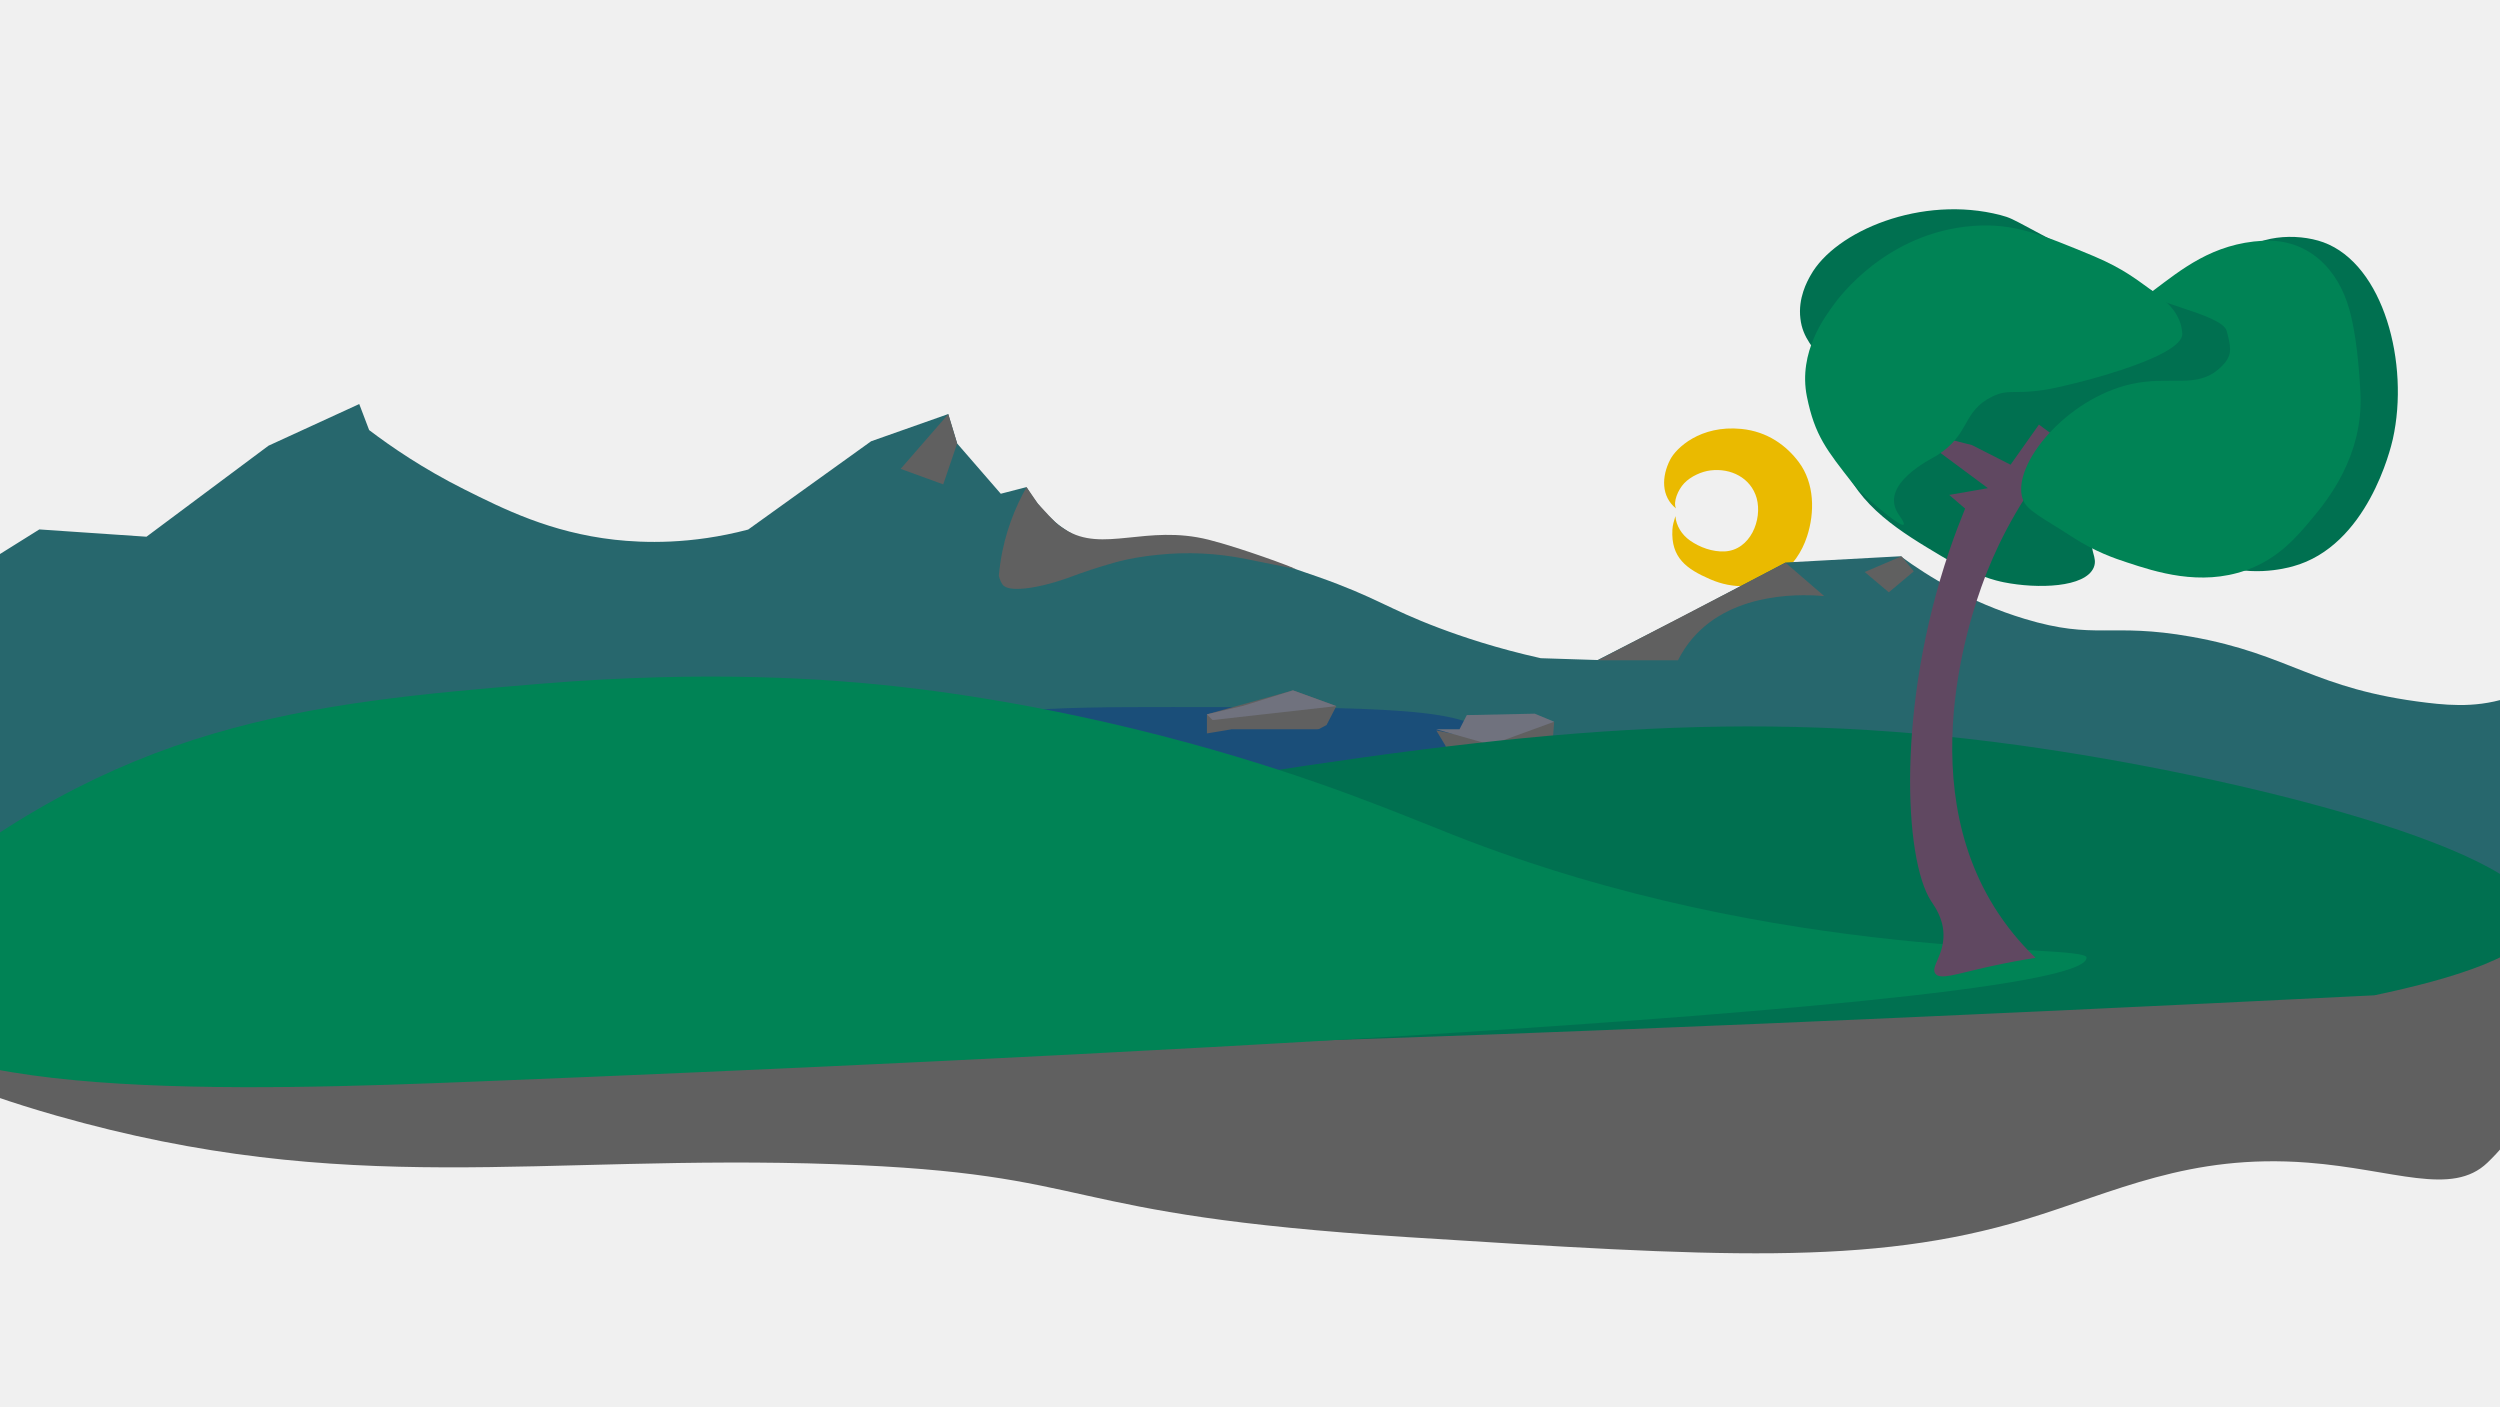
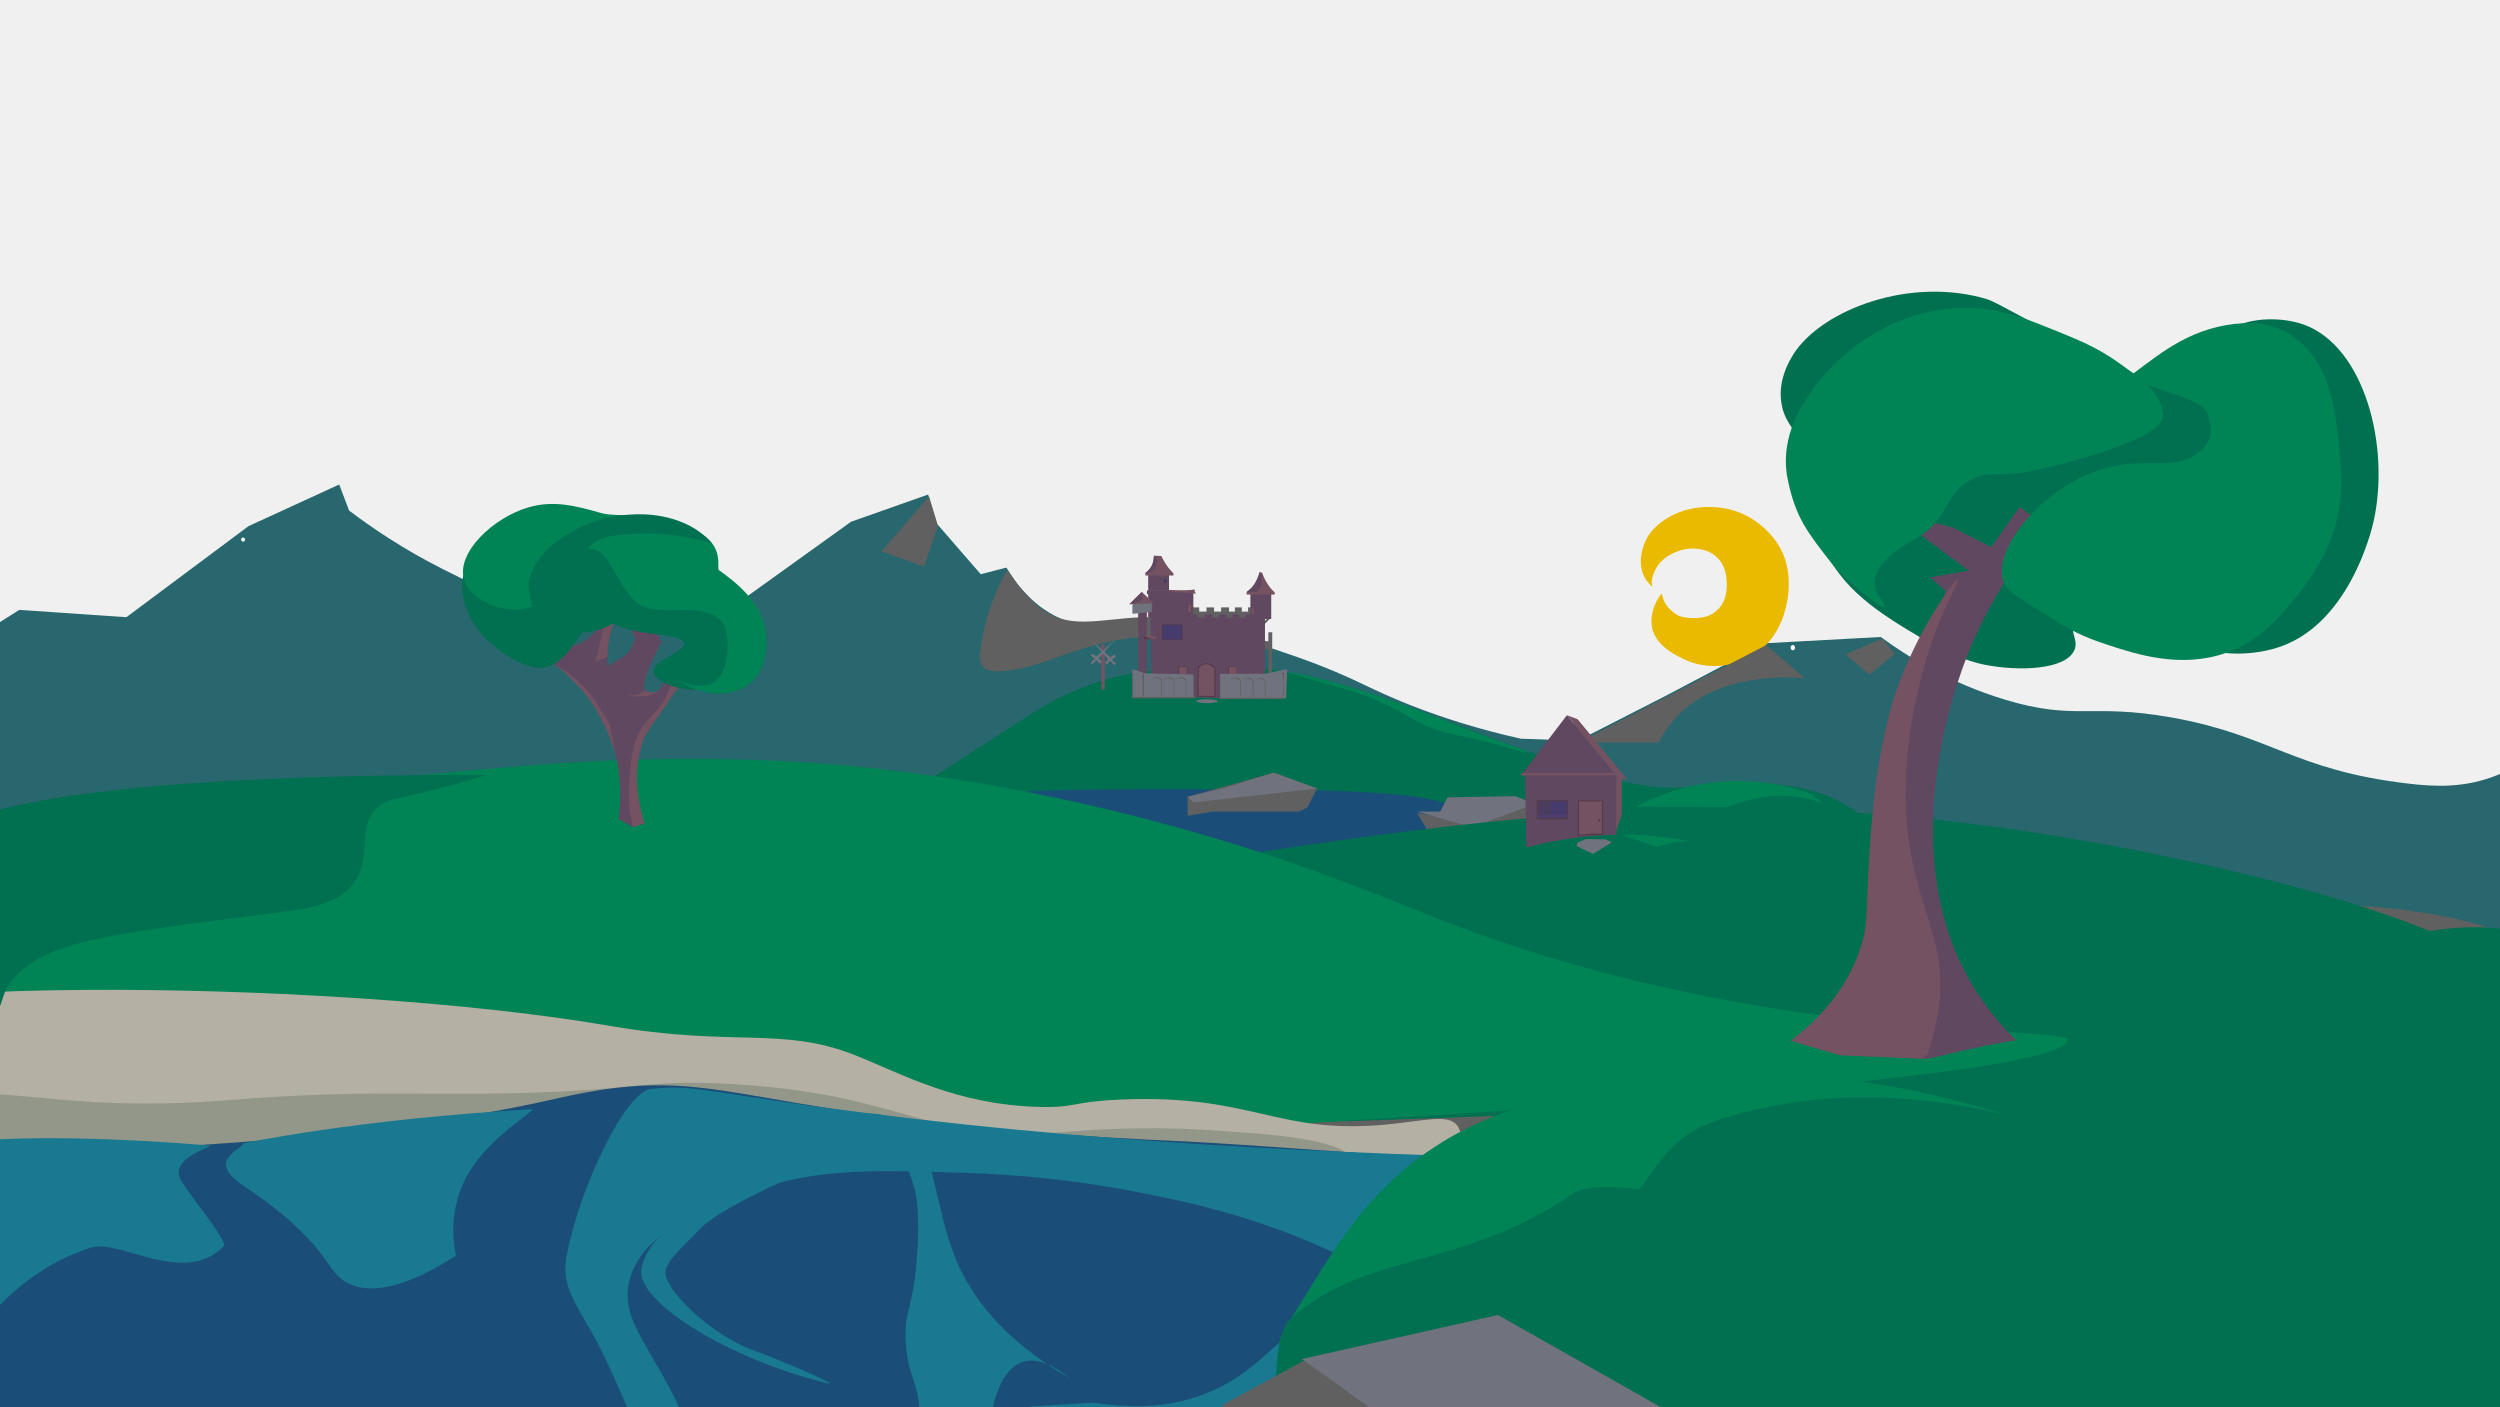
<svg xmlns="http://www.w3.org/2000/svg" version="1.2" baseProfile="tiny" id="Layer_1" x="0px" y="0px" viewBox="0 0 1920 1080" xml:space="preserve">
-   <path fill="#606060" d="M-104.7,774.7c-0.1,9.5,5.8,41.5,148,82.1c225.2,64.2,369.5,29.3,598.3,37.3c207,7.3,162.7,38.5,439.1,56  c237.1,15,355.6,22.6,475.2-13.7c68.5-20.8,125.1-50.5,216.4-43.5c66.2,5.1,110.6,26.4,138.1,0c33.8-32.4,87.3-115.7,84.6-124.4  c0,0,18.6-57-17.4-91.2c-101-95.9-530.3-18.8-668,6.6c-377.3,69.6-329.5,78.7-445.3,87.1c-221,16.1-371.5,27-553.6-28.6  c-77.9-23.8-194.8-69.9-323.4-29.9C-26.8,716.9-104.4,741.1-104.7,774.7z" />
-   <path fill="#1A4E79" d="M921.8,549.6l51.3,8.3l76.7-0.3l-48,25.1c0,0-73.3-13.3-80,0C915.1,596,921.8,549.6,921.8,549.6z" />
-   <path fill="#EABA00" d="M1313.5,361.3c-6.5,0.8-14.9,4.4-20.1,9.9c-4.6,4.9-8.7,14.3-6.2,19.3c-11.5-9.2-11.2-24.5-4.5-37.5  c4.5-8.8,23-26.7,54.6-23.6c20.3,2,34.7,12.9,44.1,25.4c12.3,16.4,12.4,38.9,6.4,57.2c-3.9,11.9-11.2,23-21.9,30  c-15.4,10.2-35,10.5-52.4,2.9c-18.3-7.9-30.3-16.6-29.1-38.1c0.2-3.6,1.1-6.4,2.3-10.4c0.6,7.3,4.8,14.2,11.2,18.7  c7.5,5.3,17.3,8.8,26.5,8.4c19.8-0.9,29.3-24.3,24.7-41C1344.6,366.9,1329.2,359.3,1313.5,361.3z" />
-   <ellipse transform="matrix(0.865 -0.5017 0.5017 0.865 -148.9631 148.489)" fill="#FFFFFF" cx="201.5" cy="351.1" rx="1.5" ry="1.6" />
-   <ellipse fill="#FFFFFF" cx="1391.7" cy="434.1" rx="1.7" ry="2" />
-   <ellipse fill="#FFFFFF" cx="-18.4" cy="555" rx="1.7" ry="2" />
-   <path fill="#27676D" d="M1183.3,505.5c-34.1-7.6-60.6-16.6-78.1-23.2c-40.3-15.2-47.8-23.4-93.6-39.5c-27.7-9.7-46.4-16.2-73-18.9  c-14.6-1.5-17.1-0.4-49.8-2.6c-46.6-3.1-54.9-6.2-60.1-8.6c-9.6-4.4-26-14.3-40.4-38.6l-19.7,5.1l-33.5-38.6l-6.9-22.6L669,338.9  l-94.4,67.8c-44,11.6-80.2,10.3-102.7,7.8c-49.4-5.6-85.2-23.6-115.4-38.7c-31.7-15.9-56.1-32.7-73-45.5l-7.6-20l-69.7,32  l-93.7,69.9l-82.3-5.6l-43.8,27.4l-3.1,236l1351.9-33.3l467,55.8l222.7-8.8l21.1-152.6l-55.8-45.3c-8.7,12.9-26.4,34.8-55.8,47  c-25.9,10.8-49.6,9.4-70.4,6.9c-87.4-10.4-104.6-37.1-181.1-50.7c-62.6-11.1-73.3,2.8-127.9-13.7c-42.3-12.8-74.3-32.7-95.3-48.1  l-88.4,4.8l-78.5,41.3l-65.8,33.6L1183.3,505.5z" />
-   <path fill="#007050" d="M1390.5,211.5c18.9-34.1,85.5-62,145.9-46.3c14.1,3.7,8.5,4.7,110,55c21,10.4,44.9,22,57.6,12.2  c10.2-7.8,3.8-22,14-34.9c13.5-17,45.7-18.9,66.4-11.4c46.3,17,66.2,93.2,53.3,151.1c-1.6,7.1-19.5,82.2-76.9,97.8  c-4.7,1.3-35.8,9.7-64.6-4.4c-18-8.8-20.5-19.2-40.2-24.5c-18.3-4.9-42.1-2.9-48,8.7c-4,7.7,3.3,13,0,21c-6.5,15.5-43,16.6-69,11.4  c-5-1-22.3-4.8-48-20.1c-30.5-18.2-64.1-38.1-76.9-74.2c-11.1-31.6,4.3-45.5-13.1-73.4c-7.5-12-16.6-19.5-18.3-34.9  C1380.8,228.9,1387.9,216.1,1390.5,211.5z" />
-   <polygon fill="#606060" points="691.7,360.1 728.3,318 735.1,340.6 724.4,372 " />
-   <path fill="#606060" d="M788.4,374.1c-8.7,15.4-16.7,34.9-20.1,58c-0.5,3.4-0.9,6.8-1.2,10c0,0,0.7,3.8,2.9,6.9  c4.1,5.8,24.7,3.8,50.3-5.2c11-4.2,23-8.2,35.9-11.8c11-3.1,22.1-4.8,32.9-5.9c22.6-2.4,45.5-1.3,67.8,3.2L995,437  c-2-1.4-41.9-16.2-66.8-22.5c-47.8-12-81.4,10.5-110.1-7.8c-6.6-4.2-6.6-4.2-21-19.9L788.4,374.1z" />
-   <path fill="#606060" d="M1227.1,507.1h61.6c3.4-6.7,7.2-12.3,11.1-16.8c32.1-37.6,88.8-33.6,101.2-32.5l-29.7-25.6L1227.1,507.1z" />
-   <polygon fill="#606060" points="1469.8,438.8 1450.6,454.9 1432.1,439.3 1460.4,427.2 " />
-   <path fill="#606060" d="M1461.5,432.2" />
-   <path fill="#1A4E79" d="M728.7,568.8c-2.6,24.4,62.1,67.3,120.1,85.6c146.9,46.5,296.1-50.3,292.9-85.6  c-2.3-25.8-86.3-25.8-241.2-25.8C805.6,543,731.4,543.5,728.7,568.8z" />
-   <polygon fill="#606060" points="926.9,548.6 993,530.2 1026.3,542.3 1018.8,556.8 996.3,568.9 926.9,567.2 " />
-   <polygon fill="#606060" points="1193.6,554.3 1190.9,590.1 1164.9,601.2 1129.5,594.3 1110.3,583 1110.3,573 1103.1,561   1140.1,568.3 " />
-   <polygon fill="#70727E" points="1145,572 1193.6,554.3 1178.7,548.1 1126.5,549.2 1120.9,560.1 1103.1,560.1 " />
-   <polygon fill="#70727E" points="1026.3,542.3 1011.8,537 993,530.2 954.7,542.1 926.9,548.6 931.3,553 " />
-   <polygon fill="#1A4E79" points="1028.1,560.1 945.8,560.1 918.8,564.6 956.6,583.2 1031,583.2 " />
-   <path fill="#007050" d="M112.6,775.8c3.5,37.3,334.4,57.2,1710.9-11.4c58.6-12.3,124.4-31.4,125.8-58.5  c2.6-51.8-230.3-110.3-399.1-133.6c-211.4-29.2-383.1-11.4-636.7,29.7C547.2,661.3,108.5,732.3,112.6,775.8z" />
-   <path fill="#008355" d="M-81.1,700.1c171.7-145.8,315.2-160,496.7-175c130.4-10.8,223.7-3,262,0.9c27.7,2.8,118.1,12.7,234.9,44.5  c99,27,164,55.2,203.5,70.7c254.6,100.3,486.5,82.6,486.5,94.3c-0.3,45.5-1086.7,89.1-1236.3,95.1c-174.2,7-447.1,16.2-469.8-65.9  C-109.5,742.9-101,717.1-81.1,700.1z" />
-   <path fill="#604861" d="M1486.4,747.8c3.7,4.9,15.6,0.3,40.2-5.2c15.6-3.5,28.4-5.7,36.7-7c-7.1-6.8-18.1-18.3-28.8-34.5  c-69.4-104.9-16.2-242.7-7.9-263.3c9.4-23.3,26.8-59,59.4-96.9l-20.1-14.8l-21.8,30.8l-29.7-15.1l-31.4-7.9l6.1,13.1l37.6,27.9  l-29.7,5.2l12.2,10.5c-3.9,9.6-8.1,20.5-12.2,32.6c-40.5,119.2-34.7,236.8-14,268.7c2.4,3.7,9.2,12.6,9.6,25.3  C1493.1,733.8,1482.4,742.6,1486.4,747.8z" />
-   <path fill="#008355" d="M1738,184.9c34.4-1.8,57.6,21.4,66.3,52.8c3.3,11.8,6.7,30.4,8.5,63.5c2.7,49.2-26.1,83.7-36.6,96.4  c-12,14.4-26.2,31.5-51.4,40.4c-35.1,12.4-69.3,1.2-91.4-6.1c-8.9-2.9-24.6-8.2-42-19.6c-22.6-14.7-35.1-20.2-38-29.1  c-8.7-26.1,33.3-76.9,83.2-88.2c30.3-6.8,50.2,4,68.1-12.2c9.9-9,9.2-14.5,5.4-28.6c-3.6-13.6-67.2-22.9-56.8-30.7  C1675.1,207.2,1699.3,186.9,1738,184.9z" />
-   <path fill="#008355" d="M1487.2,350c-3.7,2.3-45.4,22.3-28.7,45.6c16.6,23.3-27.9-14.6-35.5-24.2c-20.1-25.8-29.2-36.7-35.3-66.8  c-6.9-34.4,14.2-61.8,21-71.1c3.1-4.3,39.9-55,106.8-60c31.1-2.3,52.2,6.5,92.2,23.1c23.4,9.8,34.1,18.8,45.6,27  c11.5,8.2,21.8,17.7,22.7,32.5c1.1,19.2-91.2,41.2-105.7,43.3c-24.4,3.7-27.5-0.9-40.1,5.1C1506.6,315.9,1513.5,333.7,1487.2,350z" />
+   <path fill="#27676D" d="M1167.9,567.3c-34.1-7.6-60.6-16.6-78.1-23.2c-40.3-15.2-47.8-23.4-93.6-39.5c-27.7-9.7-46.4-16.2-73-18.9  c-14.6-1.5-17.1-0.4-49.8-2.6c-46.6-3.1-54.9-6.2-60.1-8.6c-9.6-4.4-26-14.3-40.4-38.6l-19.7,5.1l-33.5-38.6l-6.9-22.6l-59.2,20.9  l-94.4,67.8c-44,11.6-80.2,10.3-102.7,7.8c-49.4-5.6-85.2-23.6-115.4-38.7c-31.7-15.9-56.1-32.7-73-45.5l-7.6-20l-69.7,32  l-93.7,69.9l-82.3-5.6L-28.9,496L-32,732l1351.9-33.3l467,55.8l222.7-8.8l21.1-152.6l-55.8-45.3c-8.7,12.9-26.4,34.8-55.8,47  c-25.9,10.8-49.6,9.4-70.4,6.9c-87.4-10.4-104.6-37.1-181.1-50.7c-62.6-11.1-73.3,2.8-127.9-13.7c-42.3-12.8-74.3-32.7-95.3-48.1  l-88.4,4.8l-78.5,41.3l-65.8,33.6L1167.9,567.3z" />
+   <path fill="#007050" d="M686.4,616.3c59.5,3.5,116.7,36.9,146.4,48.2c33.2,12.7,170-41.5,188.9-20.2c33.2,37.5,11.6,44,24.8,74.9  c49.9,116.6,429.1,113.4,481.4,7.1c8.6-17.5,10.4-49.9-4.8-66.7c-17.8-19.7-48-6.2-93-33.4c-8.6-5.2-13.3-9.2-24.5-14  c-17.5-7.4-34-9.6-54.8-10.3c-32.7-1-41.6,2.9-63.6,3.1c-31.9,0.4-60.5-9.5-117.8-29.4c-27.9-9.7-26.8-10.6-60.5-22.8  c-48.4-17.6-74.8-27.1-103.2-33.4c-48.2-10.6-89.1-8.7-129.4-3.1c-29,4-56.8,14.4-81.5,30.2L686.4,616.3z" />
+   <polygon fill="#606060" points="914.8,466.5 921,466.5 921,469.7 926.6,469.7 926.6,466.5 932.4,466.5 932.4,469.7 937.8,469.7   937.8,466.5 943.9,466.5 943.9,469.7 948.4,469.7 948.4,466.5 953.7,466.5 953.7,469.7 958.5,469.7 958.5,466.5 963.9,466.5   963.5,477.9 910.3,478.3 910.3,467 " />
+   <rect x="881.8" y="440.9" fill="#604861" width="16" height="14.4" />
+   <rect x="881.8" y="453.8" fill="#604861" width="34.7" height="21.1" />
+   <polygon fill="#606060" points="969.6,478.7 970.7,479.9 975.9,474.6 974.8,473.5 " />
+   <path fill="#606060" d="M-119.5,838c-0.1,9.5,5.8,41.5,148,82.1c225.2,64.2,369.5,29.3,598.3,37.3c207,7.3,162.7,38.5,439.1,56  c237.1,15,355.6,22.6,475.2-13.7c68.5-20.8,125.1-50.5,216.4-43.5c66.2,5.1,110.6,26.4,138.1,0c33.8-32.4,87.3-115.7,84.6-124.4  c0,0,18.6-57-17.4-91.2c-101-95.9-530.3-18.8-668,6.6c-377.3,69.6-329.5,78.7-445.3,87.1c-221,16.1-371.5,27-553.6-28.6  c-77.9-23.8-194.8-69.9-323.4-29.9C-41.6,780.2-119.1,804.3-119.5,838z" />
+   <path fill="#1A4E79" d="M907,612.8l51.3,8.3l76.7-0.3l-48,25.1c0,0-73.3-13.3-80,0C900.3,659.2,907,612.8,907,612.8z" />
+   <path fill="#EABA00" d="M1295.6,421.6c-6.5,0.8-14.9,4.4-20.1,9.9c-4.6,4.9-8.7,14.3-6.2,19.3c-11.5-9.2-11.2-24.5-4.5-37.5  c4.5-8.8,23-26.7,54.6-23.6c20.3,2,34.7,12.9,44.1,25.4c12.3,16.4,12.4,38.9,6.4,57.2c-3.9,11.9-11.2,23-21.9,30  c-15.4,10.2-37.2,12.4-54.3,4.2c-11.4-5.5-19.3-10.7-23.5-20c-5.2-11.4,1.5-26.2,6.1-30.6c1.5,7.8,4.8,11.8,11.6,16.3  c3.7,2.5,17.8,4.2,26.1-0.2c11.4-6.1,13.4-18.2,11.6-30.2C1323.2,427.5,1311.3,419.6,1295.6,421.6z" />
+   <ellipse transform="matrix(0.865 -0.5017 0.5017 0.865 -182.6964 149.6093)" fill="#FFFFFF" cx="186.7" cy="414.4" rx="1.5" ry="1.6" />
+   <ellipse fill="#FFFFFF" cx="1376.9" cy="497.4" rx="1.7" ry="2" />
+   <ellipse fill="#FFFFFF" cx="-33.1" cy="618.3" rx="1.7" ry="2" />
+   <path fill="#007050" d="M1375.7,274.8c18.9-34.1,85.5-62,145.9-46.3c14.1,3.7,8.5,4.7,110,55c21,10.4,44.9,22,57.6,12.2  c10.2-7.8,3.8-22,14-34.9c13.5-17,45.7-18.9,66.4-11.4c46.3,17,66.2,93.2,53.3,151.1c-1.6,7.1-19.5,82.2-76.9,97.8  c-4.7,1.3-35.8,9.7-64.6-4.4c-18-8.8-20.5-19.2-40.2-24.5c-18.3-4.9-42.1-2.9-48,8.7c-4,7.7,3.3,13,0,21c-6.5,15.5-43,16.6-69,11.4  c-5-1-22.3-4.8-48-20.1c-30.5-18.2-64.1-38.1-76.9-74.2c-11.1-31.6,4.3-45.5-13.1-73.4c-7.5-12-16.6-19.5-18.3-34.9  C1366,292.2,1373.1,279.4,1375.7,274.8z" />
+   <polygon fill="#606060" points="676.9,423.4 713.5,381.3 720.3,403.9 709.6,435.2 " />
+   <path fill="#606060" d="M773.6,437.4c-8.7,15.4-16.7,34.9-20.1,58c-0.5,3.4-0.9,6.8-1.2,10c0,0,0.7,3.8,2.9,6.9  c4.1,5.8,24.7,3.8,50.3-5.2c11-4.2,23-8.2,35.9-11.8c11-3.1,22.1-4.8,32.9-5.9c22.6-2.4,45.5-1.3,67.8,3.2l38.1,7.6  c-2-1.4-41.9-16.2-66.8-22.5c-47.8-12-81.4,10.5-110.1-7.8c-6.6-4.2-6.6-4.2-21-19.9L773.6,437.4z" />
+   <path fill="#606060" d="M1212.3,570.3h61.6c3.4-6.7,7.2-12.3,11.1-16.8c32.1-37.6,88.8-33.6,101.2-32.5l-29.7-25.6L1212.3,570.3z" />
+   <polygon fill="#606060" points="1455.1,502.1 1435.8,518.2 1417.3,502.5 1445.6,490.4 " />
+   <path fill="#606060" d="M1446.7,495.4" />
+   <path fill="#1A4E79" d="M713.9,632c-2.6,24.4,62.1,67.3,120.1,85.6c146.9,46.5,296.1-50.3,292.9-85.6  c-2.3-25.8-86.3-25.8-241.2-25.8C790.8,606.3,716.6,606.8,713.9,632z" />
+   <polygon fill="#606060" points="912.1,611.9 978.3,593.4 1011.5,605.6 1004.1,620 981.5,632.2 912.1,630.5 " />
+   <polygon fill="#606060" points="1178.8,617.5 1176.1,653.4 1150.2,664.5 1114.7,657.5 1095.5,646.2 1095.5,636.2 1088.3,624.3   1125.4,631.5 " />
+   <polygon fill="#70727E" points="1130.2,635.3 1178.8,617.5 1163.9,611.4 1111.7,612.4 1106.1,623.3 1088.3,623.3 " />
+   <polygon fill="#1A4E79" points="1013.3,623.3 931,623.3 904,627.9 941.8,646.5 1016.2,646.5 " />
+   <path fill="#007050" d="M97.8,839c3.5,37.3,334.4,57.2,1710.9-11.4c58.6-12.3,124.4-31.4,125.8-58.5  c2.6-51.8-230.3-110.3-399.1-133.6c-211.4-29.2-383.1-11.4-636.7,29.7C532.4,724.5,93.8,795.6,97.8,839z" />
+   <path fill="#008355" d="M-95.8,763.3c171.7-145.8,315.2-160,496.7-175c130.4-10.8,223.7-3,262,0.9c27.7,2.8,118.1,12.7,234.9,44.5  c99,27,164,55.2,203.5,70.7c254.6,100.3,486.5,82.6,486.5,94.3C1587.5,844.4,501.1,888,351.5,894c-174.2,7-447.1,16.2-469.8-65.9  C-124.3,806.1-115.8,780.3-95.8,763.3z" />
+   <path fill="#604861" d="M1471.6,811.1c3.7,4.9,15.6,0.3,40.2-5.2c15.6-3.5,28.4-5.7,36.7-7c-7.1-6.8-18.1-18.3-28.8-34.5  c-69.4-104.9-16.2-242.7-7.9-263.3c9.4-23.3,26.8-59,59.4-96.9l-20.1-14.8l-21.8,30.8l-29.7-15.1l-31.4-7.9l6.1,13.1l37.6,27.9  l-29.7,5.2l12.2,10.5c-3.9,9.6-8.1,20.5-12.2,32.6c-40.5,119.2-34.7,236.8-14,268.7c2.4,3.7,9.2,12.6,9.6,25.3  C1478.3,797.1,1467.7,805.9,1471.6,811.1z" />
+   <path fill="#008355" d="M1723.2,248.2c34.4-1.8,57.6,21.4,66.3,52.8c3.3,11.8,6.7,30.4,8.5,63.5c2.7,49.2-26.1,83.7-36.6,96.4  c-12,14.4-26.2,31.5-51.4,40.4c-35.1,12.4-69.3,1.2-91.4-6.1c-8.9-2.9-24.6-8.2-42-19.6c-22.6-14.7-35.1-20.2-38-29.1  c-8.7-26.1,33.3-76.9,83.2-88.2c30.3-6.8,50.2,4,68.1-12.2c9.9-9,9.2-14.5,5.4-28.6c-3.6-13.6-67.2-22.9-56.8-30.7  C1660.3,270.5,1684.5,250.2,1723.2,248.2z" />
+   <path fill="#008355" d="M1472.4,413.2c-3.7,2.3-45.4,22.3-28.7,45.6c16.6,23.3-27.9-14.6-35.5-24.2c-20.1-25.8-29.2-36.7-35.3-66.8  c-6.9-34.4,14.2-61.8,21-71.1c3.1-4.3,39.9-55,106.8-60c31.1-2.3,52.2,6.5,92.2,23.1c23.4,9.8,34.1,18.8,45.6,27  c11.5,8.2,21.8,17.7,22.7,32.5c1.1,19.2-91.2,41.2-105.7,43.3c-24.4,3.7-27.5-0.9-40.1,5.1C1491.8,379.1,1498.7,397,1472.4,413.2z" />
+   <path fill="#008355" d="M678.7,858.5" />
+   <polygon fill="#70727E" points="1011.5,605.6 997,600.3 978.3,593.4 939.9,605.4 912.1,611.9 916.5,616.3 " />
+   <path fill="#B4B0A3" d="M871.1,995.2c-30.2,0.2-49.6,1.8-65.7,2.8c-60.4,3.6-111.7-2-214.4-8.4c-16.3-1-49.6-3.3-90.7-15.9  c-61.3-18.7-90.9-45.2-118-60.1C281.4,858,196.3,947-2.3,951c-393.6,7.9-171.2-125.1-173.6-151.4c-4.8-52.5,431.1-48.5,643.2-11.9  c96.7,16.7,133.2,0.4,189.4,22.7c36.4,14.4,77.6,38.1,141.8,39.7c29.1,0.7,23.6-4.1,63.5-5.7c100.3-4,118.1,27,201.9,19.3  c30.3-2.8,48.8-8.7,55.6,1.1c10.4,15.2-16.8,52.9-37.4,73.7c-51.7,52.2-121.5,58.5-128.2,59C929.2,999.3,925.8,994.7,871.1,995.2z" />
+   <path fill="#929789" d="M1039.6,892.9c-3.8-18.2-62.6-21.9-111.8-25c-54.7-3.4-94.6,0.3-111,1.5c-109.7,7.9-119-28.7-253.7-36.8  c-78.4-4.7-72.1,7.9-219.8,7.4c-34.7-0.1-65.8-0.9-115.4,1.5c-48.2,2.3-63.4,5.2-101.5,5.9c-51.5,0.9-83.5-3.5-113.2-5.9  c-69.1-5.6-233.2-18.8-264,41.2c-20.1,39.2,22.9,98.1,26.5,102.9c126.6,169.7,498.3,6.9,899.2,22.8c13.3,0.5,113.9,4.7,231.6-36  C964,952.4,1044.3,915.4,1039.6,892.9z" />
+   <path fill="#1A4E79" d="M-499.3,993.3c49-147.5,576.3-69.5,926.1-149.5c137.3-31.4,125.7,17.4,485.2,32.9  c34.6,1.5,334.3,22.2,451,37.2c84.5,10.8,108.2,18,224.4,37.5c200.4,33.7,300.7,50.6,366,46.3c113.3-7.3,136.9-33.9,270.9-33.1  c87.2,0.5,187.7,12.5,190.1,37.5c2,20.9-66.6,28.2-141.5,94.9c-53.5,47.6-78.8,97.4-93,121.4c-79.3,133.3-259.7,207.4-361.9,249.3  c-278.4,114.3-580,52.3-1097.9,57.4c-538.4,5.3-680.5,77-903.8-64C-363.3,1347.8-544.5,1129.4-499.3,993.3z" />
+   <path fill="#187990" d="M698.4,1325.3c2.6-17.3,28.9-22.7,39.4-59.5c7.1-24.9,2-46.8,1-50.9c-10-40.7-39.9-44.6-42.3-77.8  c-1.3-19.1,8.5-18.7,9.6-46.1c1.2-29.2-9.8-32.6-10.6-63.4c-0.6-22.7,5.4-21,8.6-60.5c2.9-35.5-0.8-50.5-1.9-54.7  c-4.7-17.8-13-31.1-19.2-39.4l-23.3-17.3c6.8-0.9,17.8-1.2,28.6,4.1c32,15.8,27.4,64.6,46.6,109.2c10.8,25,33.3,58.7,86.4,89.3  c-18-14.6-29.3-14.4-35.5-12.5c-25.9,7.9-31.3,66.3-25,105.6c9.2,56.8,45.9,93.1,49.9,97c80.2,77.1,194.3,29.5,220.9,83.5  c15.2,30.9-6.6,77.9-34.6,100.8C906.2,1507.5,690.7,1377.7,698.4,1325.3z" />
+   <path fill="#187990" d="M160.6,879.7C4.4,867-74.6,877.8-106.4,894.1c-180.9,92.7-166.2,457.5,2.7,513.7  c127.7,42.5,336.5-68.4,325.7-98c-6.6-18.1-95.1-4.9-190.8-53.8c-22.5-11.5-40.6-20.7-55.9-36.5c-71.4-74.2-14.6-226.1,94-261.2  c22.9-7.4,71.3,30,102.4-1c3.5-3.5-18.6-29.5-31.9-49.4C127.1,888.9,167,880.2,160.6,879.7z" />
+   <path fill="#187990" d="M564,920c55.1-23.3,102.9-21.7,178.6-19.2c36.3,1.2,82.2,5,134.4,15.4c24.1,4.8,56.2,11.2,96,25  c78.6,27.2,89.9,49.1,124.8,51.9c33.7,2.7,82.2-19.7,146-101.8c-185-4.2-376.7-11-574.3-36c-22.3-2.8-44.6-5.6-66.8-8.9  c-70.7-10.4-74.4-12.7-102.5-10.2c-19.8,1.8-55,75.6-65,128.1c-5.5,28.7,11.8,39.5,32.7,85.5c37.6,83.1,64.5,142.6,46.1,180.5  c-31.4,64.7-169.1,14.6-213.2,87.4c-26.2,43.3-9.6,114.1,24,130.6c44,21.6,115.6-50.3,145-79.7c27-27.1,60-60.1,73.9-114.3  c13.5-52.5,2.2-97.8-4.8-124.8c-22.4-86-67.3-108.1-54.7-148.9C493.7,949.8,527.5,935.5,564,920z" />
+   <path fill="#187990" d="M599.5,908c0,0-99.2,19.9-106.9,66.7c-4.2,25.5,69.4,70.4,144.8,88.1c0.4-2.1-48.7-22.3-53.7-23.9  c-36.8-11.6-74.4-49.3-72.6-62.6c1.3-9,14.9-20.2,26.8-32.8C551.6,929.2,599.5,908,599.5,908z" />
+   <path fill="#187990" d="M839.3,1077.3c20.4,2.6,51.9,6.6,86.5-7c45.5-17.8,57.1-50.5,74.6-44.7c21.1,6.9,29.9,62.7,9.9,103.4  c-9.7,19.7-32.4,48.7-55.7,45.7c-21.3-2.7-18.4-29.1-48.7-53.7c-31-25.2-51.6-12-115.3-40.8" />
+   <path fill="#187990" d="M186.6,910.4c9.1,6.1,24.8,16.7,40.3,31.1c27.4,25.5,25.9,36.5,39.8,43.7c13.5,7.1,37.6,8.6,83.5-20.9  c-1.7-7.9-5.8-31.2,6-56.4c16.3-34.9,59.4-56.5,51.5-56c-135,7.8-220.9,26.2-220.9,26.2C186.7,882.7,157.3,890.7,186.6,910.4z" />
+   <path fill="#007050" d="M1162.4,931.1c102.8-138.5,263-31.7,552.4-157.7c79-34.4,146.4-76.9,231.4-55.6c10.2,2.6,83.7,22.2,127,91.9  c45.5,73.2,36,166.6,4.5,225.7c-66.2,124.5-250.1,135.7-443.5,147.5c-121.4,7.4-464.5,28.3-511.6-105.5  C1100.5,1014.5,1153.2,943.5,1162.4,931.1z" />
+   <path fill="#008355" d="M1249.4,1123.6c96.7-36.5,220-73.6,365.8-96.1c160.3-24.7,300.7-24.5,410.5-16.5l112.6,330.9l-61.5,360  h-920.5L1249.4,1123.6z" />
+   <path fill="#008355" d="M983.1,1032.1c-2.2-1.8,5.1-13.8,6.6-16.2c37.7-61.9,61.4-101.6,111.4-134.6c14.8-9.8,53.2-33.3,129.3-47.6  c118.7-22.4,228.1-3.4,310.8,22.7c-103.6-25.4-179-10-221.1,3.6c-59.3,19-43.4,63.5-107.8,82.2c-56.5,16.3-84,25.2-144.4,41.5  C1011.6,998.8,987.6,1035.8,983.1,1032.1z" />
+   <path fill="#007050" d="M980.2,1099.7c0-21.5-3.4-73.5,10.6-86.4c56.9-52.1,132.4-37.9,216.8-96.4c32.2-22.3,212.9,34.9,299.6,32.7  c217-5.4,325.5-8.1,327.8-8.5c70.7-10.7,124.3-25.3,175.4,6.2c33.8,20.8,63.7,60.1,66.2,103.9c3.9,69-60.8,137.9-127.7,162.3  c-135.3,49.5-214.8-106.1-443.9-106.2c-75.6,0-242.9-74.7-403.2-58.5C982.4,1061,980.2,1099.7,980.2,1099.7z" />
+   <polygon fill="#606060" points="938.9,1079 1004.8,1043.1 1133.6,1017.6 1337.7,1115.9 1417.3,1216.8 1405.6,1353.6 1066,1353.6   950.5,1223.3 " />
+   <polygon fill="#70727E" points="999.9,1043.7 1139.3,1143.7 1300.8,1149.5 1417.3,1216.8 1337.7,1115.9 1150.4,1009.9 " />
+   <path fill="#604861" d="M442.7,495.2c2.5-0.9,11-4.2,16.7-13.5c5.5-9.1,4.8-18,4.5-20.6c8.4-2.5,11.2-1.3,12.3,0  c3.4,4.2-6.4,14.2-9,33.5c-0.6,4.2-0.8,14.9-0.8,16.9c2.5-1,4.1-2.5,9.5-5.6c8.4-4.9,8-6.5,12.1-15.5c0,0-5.6-8.7-3.7-18.4l17,2.2  c-2.2,3.6,6.9,18.6,6.9,18.6s-17.3,31.8-12.6,37.1c2,2.2,5.9,2.3,8.4,1.3c5.4-2.2,8.1-11.1,6.4-22.5l11.6-4.4c1,2,2.2,5.2,2.6,9.1  c1.6,16.5-14.3,22.7-25.8,44.2c-13.2,24.7-10,49.9-9,56c1.3,8,3.4,14.4,5.2,18.7l-9,2.9l-10.9-6.1c2-14.7,3.8-44-11.6-74  c-6.9-13.5-23.9-46.8-54.1-48.9l-7.1-15.7v-19.1l12.2,5.1l-2.6,13.9l9.7,8.9L442.7,495.2z" />
+   <path fill="#007050" d="M-75.3,664.4c15.6-26.5,57.2-63.3,367.8-68.7c34.5-0.6,62.8-0.7,81.4-0.6c-7.9,2.5-19.8,6-34.4,9.8  c-36.9,9.7-42.2,8.3-49.4,14.9c-17,15.6-3.8,37.5-18.1,57.9c-11.7,16.7-33,19.8-62.1,23.5C76.3,718.3,34.6,723.2,9.1,753  C-0.2,763.8,3.4,774.3-6,779c-21.9,10.7-69.7-19.7-79-59.1C-91.4,692.5-77.5,668.1-75.3,664.4z" />
+   <polygon fill="#606060" points="1172.3,598.5 1249.4,598.5 1211.4,552.3 " />
+   <polygon fill="#755261" points="1240.3,593.4 1245.5,594.7 1245.5,625.4 1240.3,641 " />
+   <path fill="#604861" d="M1241.3,641c0-15.9,0-31.7,0-47.6h-70.1l1,57.4c11-2.9,23.4-5.5,37.3-7.3C1221,642,1231.6,641.3,1241.3,641z  " />
+   <polygon fill="#604861" points="1168.1,595.5 1241.5,595.5 1203.4,549.3 " />
+   <polygon fill="#755261" points="1203.4,549.3 1211.4,552.3 1249.4,598.5 1241.5,595.5 " />
+   <path fill="#70727E" d="M1223.4,655.8l14.5-8.9l-4.3-2c-0.5-0.2-0.9-0.3-1.4-0.3l-13.8-0.2c-0.3,0-0.6,0.1-0.9,0.2l-5,2.1  c-0.9,0.4-1.5,1.3-1.5,2.3v0.9L1223.4,655.8z" />
+   <rect x="1180.2" y="614.5" fill="#543A47" width="24" height="14.6" />
+   <rect x="1181" y="615.4" fill="#453B6D" width="22.4" height="12.8" />
+   <rect x="1181" y="625.6" fill="#4F3D6D" width="22.4" height="2.6" />
+   <rect x="1181" y="615.4" fill="#4A3D5E" width="10.2" height="10.2" />
+   <path fill="#008355" d="M1272.8,650.5c6.7-2.5,14.3-4.3,22.7-4.5c0.7,0,1.4,0,2.1,0c-6.7-1.3-13.9-2.4-21.5-3.3  c-11.3-1.3-21.9-1.8-31.4-1.8L1272.8,650.5z" />
+   <path fill="#755261" d="M1375.2,799.4c18.3-13.9,41.6-36.3,53.1-69.6c7.1-20.6,4.5-30.2,7.2-71.3c2.2-33.2,5-72.8,17.8-118.6  c0,0,12.6-45,45.1-89.6c1.1-1.6,4.3-6,5-5.6c1.3,0.7-7.6,18.5-8.9,21.2c-8.4,17-39.1,95.2-28.9,177c7.6,61.3,33,83.2,21.7,140.8  c-2.2,11.2-5.1,20.3-7.2,26.2l-4.5,3.2l-62.4-2.6L1375.2,799.4z" />
+   <polygon fill="#755261" points="1167.5,595.5 1241.8,595.5 1240.3,593.7 1168.9,593.7 " />
+   <path fill="#543A47" d="M1211.9,642.2c3.5-0.6,7.6-1,12.1-1c2.2,0,5.2,0.1,7.2,0.2v-26.8h-19.3V642.2z" />
+   <path fill="#755261" d="M1212.7,641.2c3.2-0.5,6.9-0.9,11-1c2,0,4.7,0.1,6.5,0.2v-25h-17.5V641.2z" />
+   <circle fill="#543A47" cx="1228.3" cy="630.1" r="0.9" />
+   <path fill="#755261" d="M494.9,632.3c-4-12.8-6.1-28.5-5.6-35.2c0.4-5.8-0.8-9.4,4-26.6c2.6-9.2,14.6-22.2,22.1-34.9  c3-5,8-10.2,8.2-10.1c0.1,0.1,0.5,1.4-0.1,1.3c-0.8-0.1-4-3.5-5-3.8c-1.5-0.4-5,7.5-6.3,10.4c-5.9,12.6-12,15.1-18.2,24  c-8.1,11.6-9.1,23.6-10.6,40.7c-0.8,9.4-1.1,20.5,2.6,37.2L494.9,632.3z" />
+   <path fill="#755261" d="M463.8,478.2c-0.4,1.1-0.4,2.1-0.4,2.3c0.1,2.1-1.3,9.3-6.4,28.2l9.5-4.5c0-0.8,0-2.4,0.1-4.4  c0.9-14,6.9-26.3,6.9-26.3l0,0c0,0-3.3-0.1-6,1.2C466.9,474.9,464.7,476,463.8,478.2z" />
+   <path fill="#007050" d="M395.2,506.9c26.6,14.3,36.2,1.1,50.9-19.6c10.9-15.3-9-14.5-9-14.5c2.6-1.5,13.8-15.4,19.8-5.9  c16.2,25.6,66.6,16.7,68.3,27c1.2,7.3-23.9,12.9-23.2,21.9c0.7,8.5,24.2,17.7,44.4,12.2c22.7-6.1,41.1-30.7,36.1-45.1  c-2.4-7-16.9-12.4-45.7-23.2c-15.8-5.9-23.6-7.9-34.8-15.5c-7.5-5.1-10.5-8.5-20-17.4c-22.5-21.1-33.7-31.6-42.5-34.8  c-24.4-8.8-51.1,8.7-60.5,14.8c-10.9,7.1-19.5,18.2-23.2,35c-2.1,9.6-0.8,25.3,10.8,41.1C375.7,495.4,390,504.1,395.2,506.9z" />
+   <path fill="#008355" d="M446.6,422.4c-19.9,5.4-15.8,35.7-39.3,43.8c-19,6.6-46-4.9-50.9-21.2c-6.1-20.4,22.3-47.5,49.6-55.4  c19.6-5.7,36.9-0.9,56,4.5c13.3,3.7,40.2-2.7,73.4,14.1c21.6,10.9,14.7,28.1,16.7,29.6c12.2,8.9,33.3,24.3,36.1,48.9  c0.4,3.2,2.8,25.5-12.2,38c-13.9,11.6-37.8,10.8-57.3-3.9c0.9,0.6,14.3,9.8,28.3,3.9c12.7-5.4,15.7-39,6.4-48.3  c-16.7-16.7-52.2,1.3-67.6-16.6C467.5,438.7,467.5,416.7,446.6,422.4z" />
+   <path fill="#007050" d="M448.3,426.9c2.7-5.9,7.4-13.5,23.7-15.6c0.1,0,0.3,0,0.4-0.1c23.3-3.1,47-1.4,69.7,4.7l4.6,1.3  c-0.9-1-2.2-2.4-3.8-4c-24.2-23-69.4-23.4-101.5-6c-7.9,4.3-31.3,17-35.4,40.3c-0.4,2.2,2.3,27.4,11.4,34.1  c11.8,8.8,55.2,5.2,58.6-9.7C478.7,460.5,444.3,435.7,448.3,426.9z" />
+   <path fill="#755261" d="M482.7,533.3c3.6,1.9,9.1,0.2,12.8-3.3c0.5,0.5,1.5,1.2,2.6,1.6c2.5,0.4,3.7,0.2,4.6-0.1l3-1.3l-1.4,1.2  c-1.1,0.9-5.2,3.5-10.1,3.3l-9.3,0.3L482.7,533.3z" />
+   <path fill="#755261" d="M470,564.7l2.1,13.5l-4.4-13.5c-4.5-9.4-9.5-21.3-19.6-33.2c-7.3-8.6-13.3-13.6-14.7-15  c-2.6-2.6-6.4-4.6-8.2-6c3.4,1.8,8.4,4.1,12,6.8c10.1,7.6,16.8,16.2,21.1,23l9.8,15.3L470,564.7z" />
+   <rect x="874.1" y="470" fill="#604861" width="6.7" height="60.4" />
+   <polygon fill="#70727E" points="869.7,471.4 884.6,470 884.6,462.8 869.7,463.3 " />
+   <polygon fill="#755261" points="867.3,464.1 876.9,454.6 886.2,463.4 " />
+   <rect x="960.3" y="454.3" fill="#604861" width="16" height="21.1" />
+   <path fill="#755261" d="M967.4,439.4c-1.1,4.3-3.4,10-8.5,14.1c-0.5,0.4-1,0.8-1.5,1.1v2h21.6V455c-0.4-0.4-2.8-2.5-4.2-4.6  c-2.9-4.3-3.6-5.5-5.5-10.6L967.4,439.4z" />
+   <polygon fill="#606060" points="974.1,492.5 974.1,485.6 977.1,485.6 976.9,525.2 974.2,525.5 974.2,497.6 971.5,497.7 971.5,492.3   " />
+   <polygon fill="#604861" points="883.6,474.4 883.6,471.9 889.3,471.9 889.3,474.4 894.6,474.4 894.6,471.9 900.5,471.9 900.5,474.4   904.8,474.4 904.8,471.9 910,471.9 910,474.4 914.7,474.4 914.7,471.9 919.9,471.9 919.9,474.4 925.3,474.4 925.3,471.9 931,471.9   931,474.4 936.3,474.4 936.3,471.9 942.1,471.9 942.1,474.4 946.5,474.4 946.5,471.9 951.6,471.9 951.6,474.4 956.3,474.4   956.3,471.9 961.6,471.9 961.6,474.4 966.2,474.4 966.2,471.9 971.5,471.9 971.5,474.2 971.5,520.3 884.1,520.3 " />
+   <path fill="#755261" d="M878.5,488.3c3.1,0,6.3,0,9.4,0.4v2.1h-5.3h-4.1V488.3z" />
+   <polygon fill="#604861" points="937.1,536.2 916,535.6 916,503.7 937.1,504 " />
+   <rect x="892.4" y="479.6" fill="#543A47" width="15.8" height="11.9" />
+   <rect x="943.1" y="511.6" fill="#543A47" width="7" height="7" />
+   <rect x="905" y="511.6" fill="#543A47" width="7" height="7" />
+   <path fill="#543A47" d="M919.7,535.1l0-20.6c0-0.2-0.1-0.5,0-0.9c0.4-2.4,3.9-4.2,6.8-4.3c4.1-0.1,6.7,3.4,7,3.7v1.2v21.1  L919.7,535.1z" />
+   <rect x="912.1" y="464" fill="#543A47" width="3.3" height="7" />
+   <rect x="912.4" y="464.3" fill="#755261" width="2.7" height="6.3" />
+   <rect x="961" y="466.4" fill="#543A47" width="2.3" height="5.5" />
+   <rect x="961.2" y="466.5" fill="#755261" width="2" height="5.3" />
+   <path fill="#755261" d="M891.9,427c1.8,3.9,4.3,8,8,12c0.4,0.5,0.8,0.9,1.3,1.3v1.7h-21.6v-2c0.5-0.3,1-0.7,1.5-1.1  c4.6-3.9,5.1-9.2,5.1-12.1L891.9,427z" />
+   <rect x="892.9" y="480" fill="#453B6D" width="14.8" height="11.1" />
+   <path fill="#604861" d="M959.8,452.8c3.4-2.8,5.2-6.4,7.2-11.9c0.2-0.5,0.4-1,0.4-1.5l1.2,0.8c0.5,2.9,1.3,9.7-2.6,13.7  c-0.3,0.3-0.5,0.5-0.8,0.7l-7.7,0L959.8,452.8z" />
+   <path fill="#604861" d="M886.2,427.6c-0.1,1.9-0.3,2.8-0.5,3.7c-1.2,4.6-4.2,7.4-5.4,8.2c-0.3,0.2-0.5,0.3-0.7,0.4l2.9,0.1  c0.9-0.3,3.6-1.4,5.1-4.3c0.4-0.7,2.2-4.1,0.6-7c-0.6-1-1.4-1.7-2-2L886.2,427.6z" />
+   <polygon fill="#604861" points="876.9,454.6 877.5,461 867.3,464.1 " />
+   <path fill="#755261" d="M920.6,534.3l0-19.4c0-0.2,0-0.5,0-0.8c0.3-2.3,3.4-4,5.9-4c3.6-0.1,5.8,3.2,6.1,3.5v1.1v19.8L920.6,534.3z" />
+   <rect x="943.7" y="512" fill="#755261" width="6" height="5.9" />
+   <rect x="905.5" y="512.1" fill="#755261" width="6" height="5.9" />
+   <polygon fill="#70727E" points="869.6,535.3 869.6,513.8 879.1,517.1 903.6,517.7 916.6,517.9 916.6,535.7 " />
+   <path fill="#70727E" d="M937.1,517.6l34.8-0.2c3.6-0.6,14.8-3.5,16.7-3.5l-0.9,22.4h-50.7V517.6z" />
+   <polygon fill="#543A47" points="885.5,490.9 882,489.9 878.5,488.3 878.5,490.9 " />
+   <path fill="#606060" d="M884.3,534.4l0-11.5c0-0.1,0-0.3,0-0.5c0.2-1.3,2.3-2.4,4-2.4c2.4-0.1,3.9,1.9,4.1,2.1v0.7v11.8L884.3,534.4  z" />
+   <path fill="#606060" d="M893.8,534.6l0-11.5c0-0.1,0-0.3,0-0.5c0.2-1.3,2.3-2.4,4-2.4c2.4-0.1,3.9,1.9,4.1,2.1v0.7v11.8L893.8,534.6  z" />
+   <path fill="#606060" d="M903,534.6l0-11.5c0-0.1,0-0.3,0-0.5c0.2-1.3,2.3-2.4,4-2.4c2.4-0.1,3.9,1.9,4.1,2.1v0.7v11.8L903,534.6z" />
+   <path fill="#606060" d="M945,534.8l0-11.5c0-0.1,0-0.3,0-0.5c0.2-1.3,2.3-2.4,4-2.4c2.4-0.1,3.9,1.9,4.1,2.1v0.7V535L945,534.8z" />
+   <path fill="#606060" d="M954.6,535.1l0-11.5c0-0.1,0-0.3,0-0.5c0.2-1.3,2.3-2.4,4-2.4c2.4-0.1,3.9,1.9,4.1,2.1v0.7v11.8L954.6,535.1  z" />
+   <path fill="#606060" d="M963.8,535.1l0-11.5c0-0.1,0-0.3,0-0.5c0.2-1.3,2.3-2.4,4-2.4c2.4-0.1,3.9,1.9,4.1,2.1v0.7v11.8L963.8,535.1  z" />
+   <path fill="#70727E" d="M883.8,535.1l0-11.5c0-0.1,0-0.3,0-0.5c0.2-1.3,2.3-2.4,4-2.4c2.4-0.1,3.9,1.9,4.1,2.1v0.7v11.8L883.8,535.1  z" />
+   <path fill="#70727E" d="M893.3,535.3l0-11.5c0-0.1,0-0.3,0-0.5c0.2-1.3,2.3-2.4,4-2.4c2.4-0.1,3.9,1.9,4.1,2.1v0.7v11.8L893.3,535.3  z" />
+   <path fill="#70727E" d="M902.5,535.3l0-11.5c0-0.1,0-0.3,0-0.5c0.2-1.3,2.3-2.4,4-2.4c2.4-0.1,3.9,1.9,4.1,2.1v0.7v11.8L902.5,535.3  z" />
+   <path fill="#70727E" d="M944.5,535.5l0-11.5c0-0.1,0-0.3,0-0.5c0.2-1.3,2.3-2.4,4-2.4c2.4-0.1,3.9,1.9,4.1,2.1v0.7v11.8L944.5,535.5  z" />
+   <path fill="#70727E" d="M954,535.7l0-11.5c0-0.1,0-0.3,0-0.5c0.2-1.3,2.3-2.4,4-2.4c2.4-0.1,3.9,1.9,4.1,2.1v0.7v11.8L954,535.7z" />
+   <path fill="#70727E" d="M963.3,535.7l0-11.5c0-0.1,0-0.3,0-0.5c0.2-1.3,2.3-2.4,4-2.4c2.4-0.1,3.9,1.9,4.1,2.1v0.7v11.8L963.3,535.7  z" />
+   <path fill="#606060" d="M974,520c0.4-0.3,8.8-3.3,10.3-2.8c0.9,0.3,1.1,2.7,1.3,4.9c0.2,2.4-0.1,5.4-0.6,12.2c0,0.5,0,0.8,0,1  l0.6,0.2l0.6-19c-1.4,0.2-2.8,0.4-4.3,0.8c-3,0.7-5.6,1.5-7.9,2.5L974,520z" />
+   <path fill="#606060" d="M869.9,514.5" />
+   <polygon fill="#606060" points="878.6,517.5 878.6,535 877.5,535 877.5,517.1 " />
+   <polygon fill="#606060" points="870.4,514.4 870.4,535.2 869.9,535.2 869.9,514.1 " />
+   <polygon fill="#606060" points="869.1,535.3 917.9,535.2 917.9,536.3 869.1,536.3 " />
+   <polygon fill="#606060" points="936.4,535.9 985.2,535.8 985.2,536.9 936.4,536.9 " />
+   <ellipse fill="#70727E" cx="927" cy="538.5" rx="8.3" ry="1.5" />
+   <rect x="845.8" y="494.7" fill="#755261" width="2.6" height="34.9" />
+   <polygon fill="#70727E" points="855.9,511 857.1,509.6 854,506.7 857.1,504.1 855.6,502.7 852.8,504.8 838.1,491.5 851,506.3   848.6,509 849.7,510.6 852.7,507.6 " />
+   <polygon fill="#70727E" points="838.9,510.4 837.6,509 840.8,506 837.6,503.4 839.1,502 842,504.2 856.7,490.9 843.7,505.6   846.2,508.3 845,509.9 842,507 " />
+   <path fill="#008355" d="M1257.9,615.2" />
+   <path fill="#008355" d="M1326.5,619.8c18-7.1,43-12.9,68.3-4.6c1.8,0.6,3.6,1.3,5.4,2l-8.8-7.3c-13.4-5-38.6-12.3-70.5-9.6  c-29.7,2.5-52,12.6-64.3,19.3L1326.5,619.8z" />
+   <path fill="#008355" d="M1016.8,524.7c8.2,2.4,21.7,5.3,37.1,11.8c31.1,13.2,30.6,18.3,52.3,24.9c13.8,4.2,19.8,3.9,50.1,12.3  c5.9,1.6,10.7,3,13.9,4h4.6c-25.8-9.1-51.8-19-77.2-29.1c-33.3-13.1-80.8-28.4-108.9-32.5C988.9,517.2,1016.6,523.8,1016.8,524.7z" />
+   <rect x="893.8" y="445.1" fill="#543A47" width="2.2" height="2.4" />
+   <rect x="893.9" y="445.1" fill="#453B6D" width="2" height="2.2" />
+   <path fill="#755261" d="M880.9,453.5c6.1-0.1,12.1-0.6,18.2-0.4c6.2,0.2,12.6,0.6,18.4-0.4c0,0.2,0,0.5,0,0.8c0.1,1.2,0.7,2,1,2.4  h-0.5c-4.1-0.7-13.8-1.1-18.2-1.1c-6.2,0-12.6,1.1-18.8,1.1C880.9,455.1,880.9,454.3,880.9,453.5z" />
+   <path fill="#604861" d="M891.3,453.4c-3.4,0.1-6.2,0.3-10.4,0.4c0,0.7-0.1,1.7-0.1,2.3c6.2,0.4,14.5-1.3,20.8-1.3l-1.3-0.3  C897.4,453.7,894.4,453.3,891.3,453.4z" />
</svg>
